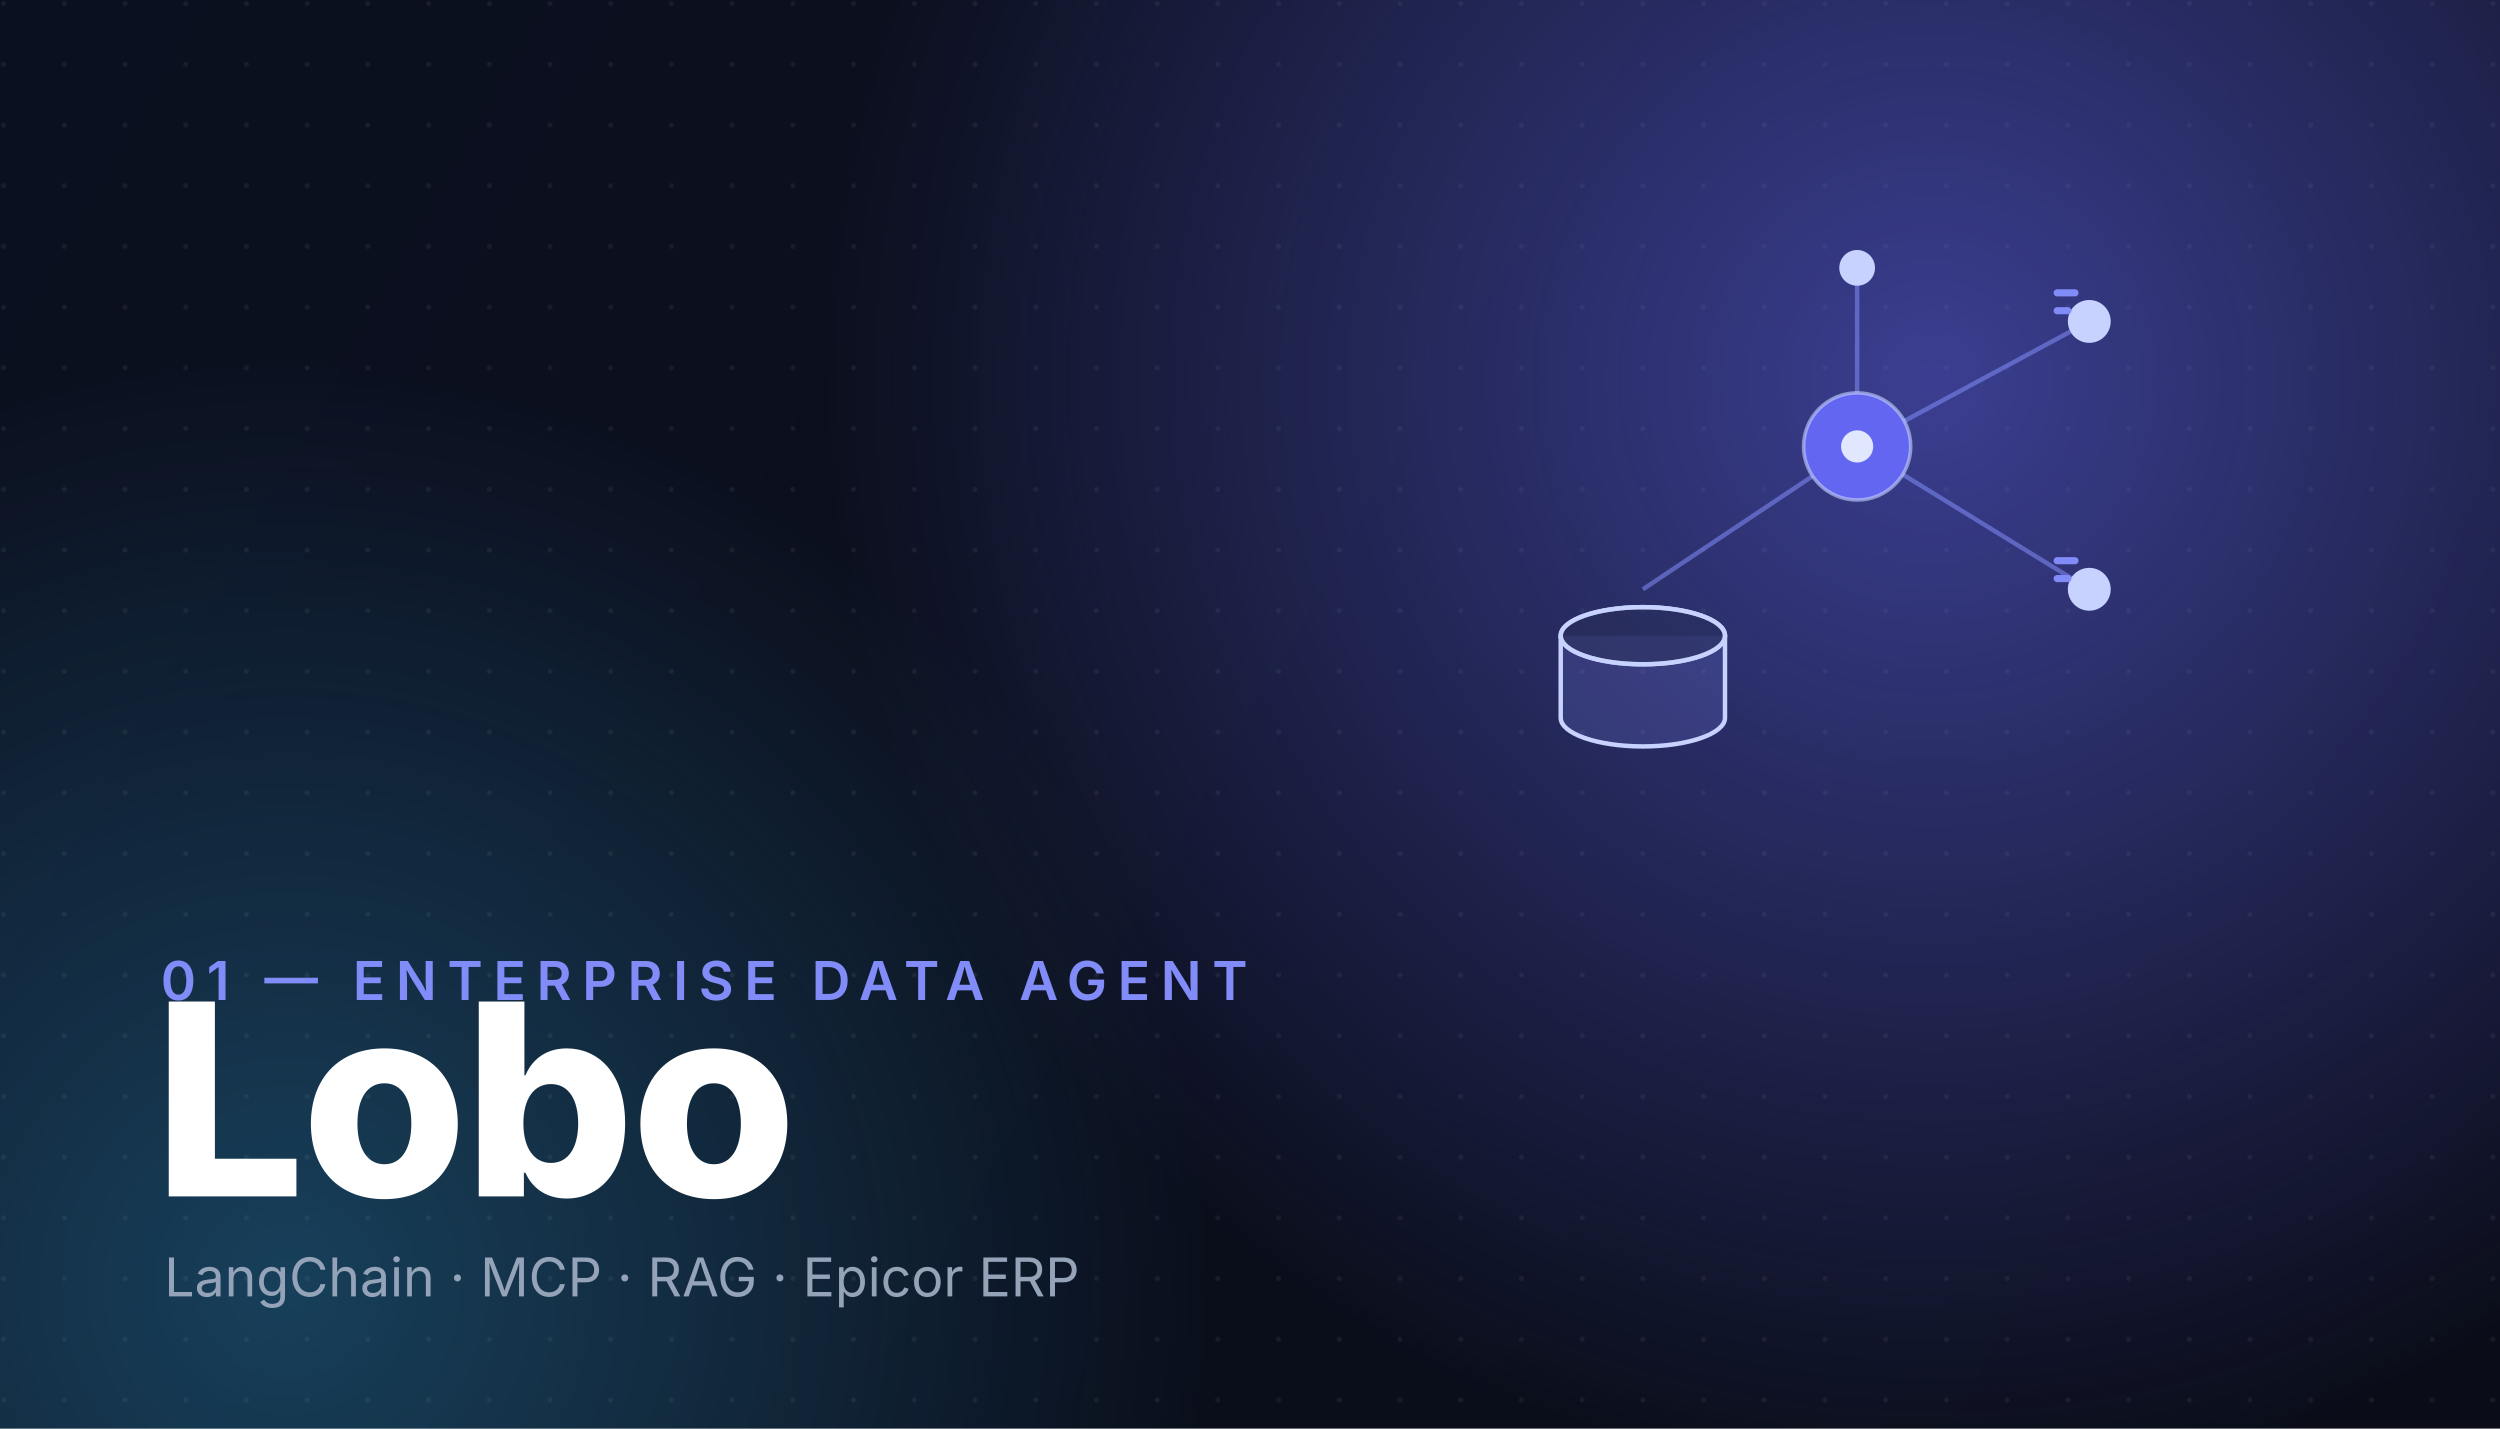
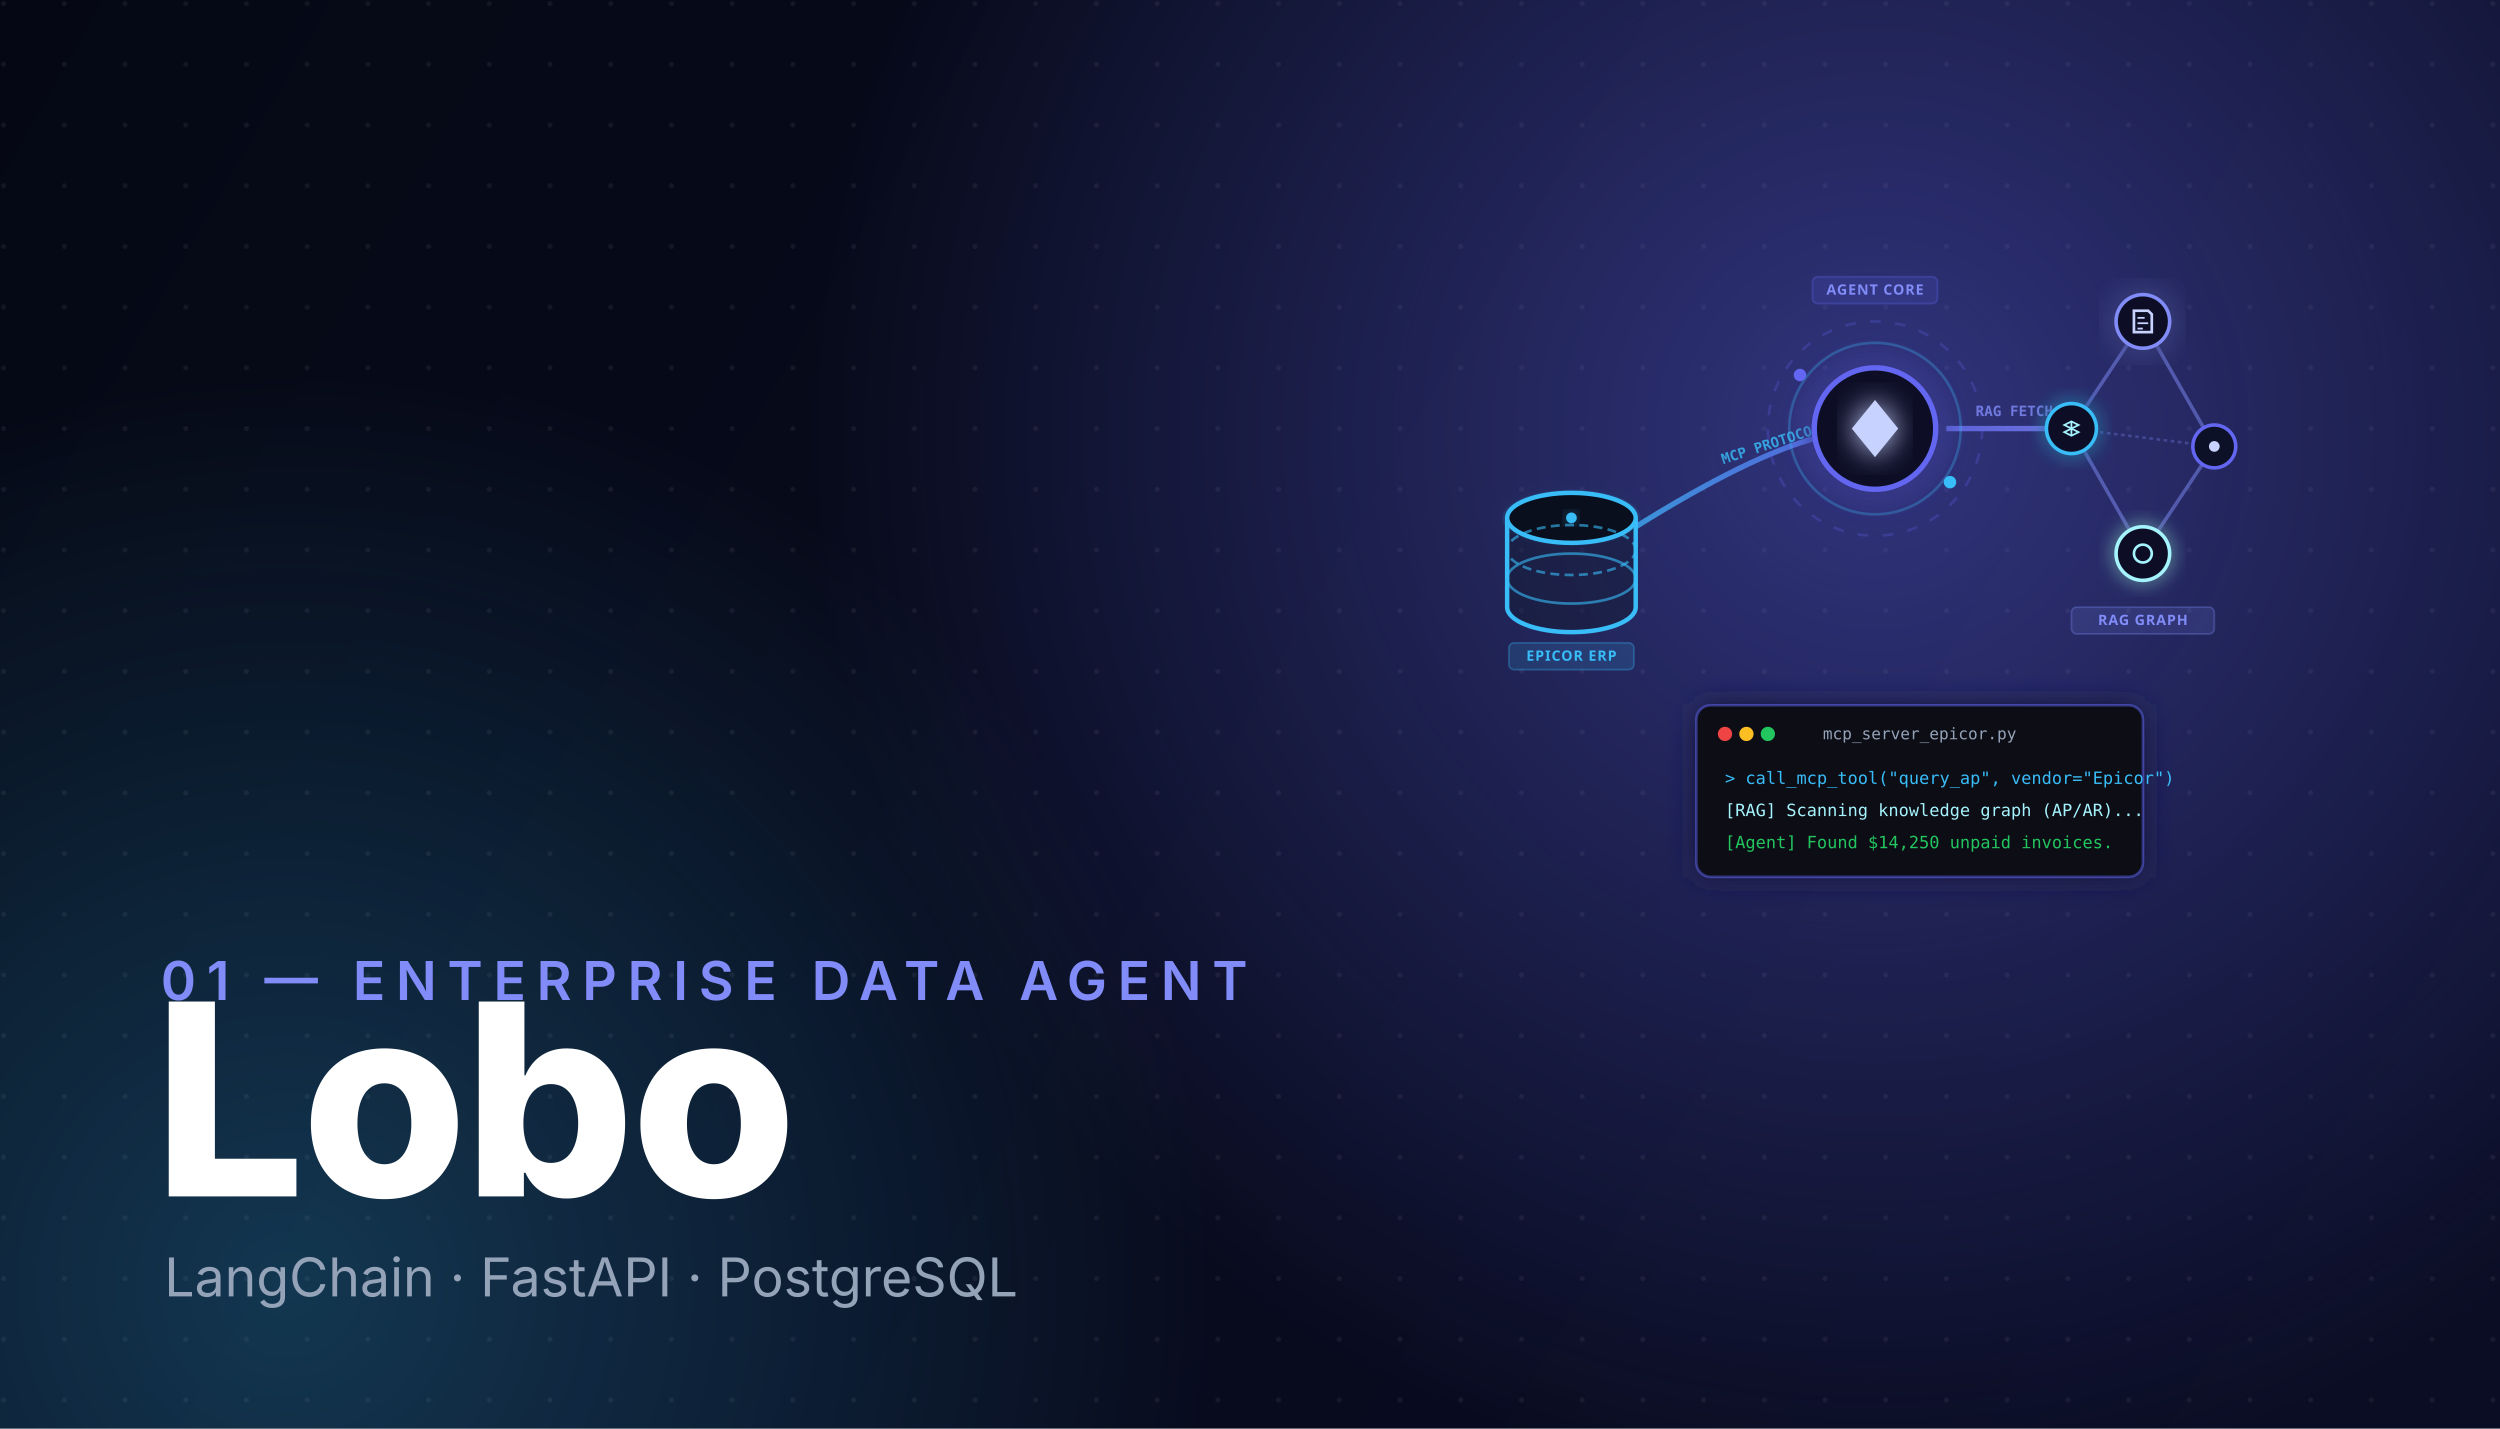
<svg xmlns="http://www.w3.org/2000/svg" width="1400" height="800" viewBox="0 0 1400 800" fill="none">
  <defs>
    <linearGradient id="bg" x1="0" y1="0" x2="1400" y2="800" gradientUnits="userSpaceOnUse">
-       <stop stop-color="#0b1020" />
-       <stop offset="1" stop-color="#0a0d18" />
+       <stop stop-color="#050814" />
+       <stop offset="1" stop-color="#0a0d24" />
    </linearGradient>
-     <radialGradient id="glow" cx="0" cy="0" r="1" gradientTransform="translate(1080 210) rotate(120) scale(620)" gradientUnits="userSpaceOnUse">
-       <stop stop-color="#6366f1" stop-opacity="0.55" />
+     <radialGradient id="glow" cx="0" cy="0" r="1" gradientTransform="translate(1050 240) rotate(120) scale(600)" gradientUnits="userSpaceOnUse">
+       <stop stop-color="#6366f1" stop-opacity="0.45" />
      <stop offset="1" stop-color="#6366f1" stop-opacity="0" />
    </radialGradient>
    <radialGradient id="glow2" cx="0" cy="0" r="1" gradientTransform="translate(160 720) rotate(-45) scale(520)" gradientUnits="userSpaceOnUse">
-       <stop stop-color="#38bdf8" stop-opacity="0.28" />
+       <stop stop-color="#38bdf8" stop-opacity="0.25" />
      <stop offset="1" stop-color="#38bdf8" stop-opacity="0" />
    </radialGradient>
+     <linearGradient id="line-erp-to-core" x1="880" y1="290" x2="1050" y2="240" gradientUnits="userSpaceOnUse">
+       <stop offset="0%" stop-color="#38bdf8" stop-opacity="0.8" />
+       <stop offset="100%" stop-color="#6366f1" stop-opacity="0.8" />
+     </linearGradient>
+     <linearGradient id="line-graph-to-core" x1="1200" y1="240" x2="1050" y2="240" gradientUnits="userSpaceOnUse">
+       <stop offset="0%" stop-color="#818cf8" stop-opacity="0.8" />
+       <stop offset="100%" stop-color="#6366f1" stop-opacity="0.8" />
+     </linearGradient>
+     <filter id="glow-indigo" x="-30%" y="-30%" width="160%" height="160%">
+       <feGaussianBlur stdDeviation="8" result="blur" />
+       <feMerge>
+         <feMergeNode in="blur" />
+         <feMergeNode in="SourceGraphic" />
+       </feMerge>
+     </filter>
+     <filter id="glow-blue" x="-30%" y="-30%" width="160%" height="160%">
+       <feGaussianBlur stdDeviation="5" result="blur" />
+       <feMerge>
+         <feMergeNode in="blur" />
+         <feMergeNode in="SourceGraphic" />
+       </feMerge>
+     </filter>
    <pattern id="dots" width="34" height="34" patternUnits="userSpaceOnUse">
      <circle cx="2" cy="2" r="1.4" fill="#ffffff" fill-opacity="0.06" />
    </pattern>
  </defs>
  <rect width="1400" height="800" fill="url(#bg)" />
  <rect width="1400" height="800" fill="url(#dots)" />
  <rect width="1400" height="800" fill="url(#glow)" />
  <rect width="1400" height="800" fill="url(#glow2)" />
-   <g stroke="#818cf8" stroke-opacity="0.55" stroke-width="2.5" fill="none">
-     <line x1="1040" y1="250" x2="1040" y2="150" />
-     <line x1="1040" y1="250" x2="920" y2="330" />
-     <line x1="1040" y1="250" x2="1170" y2="330" />
-     <line x1="1040" y1="250" x2="1170" y2="180" />
+   <g stroke-width="3" fill="none">
+     <path d="M 916 295 Q 980 255 1018 245" stroke="url(#line-erp-to-core)" />
+     <line x1="1166" y1="240" x2="1090" y2="240" stroke="url(#line-graph-to-core)" />
  </g>
-   <circle cx="1040" cy="250" r="30" fill="#6366f1" />
-   <circle cx="1040" cy="250" r="30" fill="none" stroke="#c7d2fe" stroke-opacity="0.6" stroke-width="2" />
-   <circle cx="1040" cy="250" r="9" fill="#e0e7ff" />
-   <g stroke="#c7d2fe" stroke-width="2.5" fill="#818cf8" fill-opacity="0.18">
-     <ellipse cx="920" cy="356" rx="46" ry="16" />
-     <path d="M874 356 v46 a46 16 0 0 0 92 0 v-46" />
-     <ellipse cx="920" cy="356" rx="46" ry="16" fill="#0b1020" fill-opacity="0.35" />
+   <text x="965" y="260" font-family="Consolas, Monaco, monospace" font-size="8" fill="#38bdf8" font-weight="bold" opacity="0.8" transform="rotate(-18, 965, 260)">MCP PROTOCOL</text>
+   <text x="1128" y="233" font-family="Consolas, Monaco, monospace" font-size="8" fill="#818cf8" font-weight="bold" opacity="0.8" text-anchor="middle">RAG FETCH</text>
+   <g>
+     <ellipse cx="880" cy="290" rx="38" ry="15" fill="none" stroke="#38bdf8" stroke-width="1.5" stroke-opacity="0.1" filter="url(#glow-blue)" />
+     <path d="M 844 290 V 340 A 36 14 0 0 0 916 340 V 290" fill="#0f172a" fill-opacity="0.4" stroke="#38bdf8" stroke-width="2.5" />
+     <ellipse cx="880" cy="290" rx="36" ry="14" fill="#0a0f1d" stroke="#38bdf8" stroke-width="2.5" />
+     <ellipse cx="880" cy="308" rx="36" ry="14" fill="none" stroke="#38bdf8" stroke-width="1.5" stroke-opacity="0.6" stroke-dasharray="5 3" />
+     <ellipse cx="880" cy="324" rx="36" ry="14" fill="none" stroke="#38bdf8" stroke-width="1.5" stroke-opacity="0.6" />
+     <line x1="880" y1="272" x2="880" y2="348" stroke="#e0f7fa" stroke-width="2" opacity="0.8" filter="url(#glow-blue)" />
+     <circle cx="880" cy="290" r="3" fill="#38bdf8" filter="url(#glow-blue)" />
+     <rect x="845" y="360" width="70" height="15" rx="3" fill="#38bdf8" fill-opacity="0.15" stroke="#38bdf8" stroke-opacity="0.3" stroke-width="1" />
+     <text x="880" y="370" font-family="sans-serif" font-size="8" fill="#38bdf8" font-weight="bold" text-anchor="middle" letter-spacing="0.5">EPICOR ERP</text>
  </g>
-   <g fill="#c7d2fe">
-     <circle cx="1170" cy="330" r="12" />
-     <circle cx="1170" cy="180" r="12" />
-     <circle cx="1040" cy="150" r="10" />
+   <g>
+     <circle cx="1050" cy="240" r="60" stroke="#6366f1" stroke-width="1.5" stroke-opacity="0.25" stroke-dasharray="6 8" />
+     <circle cx="1050" cy="240" r="48" stroke="#38bdf8" stroke-width="1.5" stroke-opacity="0.3" />
+     <circle cx="1050" cy="240" r="34" fill="#0d1127" stroke="#6366f1" stroke-width="3" filter="url(#glow-indigo)" />
+     <polygon points="1050,224 1063,240 1050,256 1037,240" fill="#c7d2fe" filter="url(#glow-indigo)" />
+     <circle cx="1008" cy="210" r="3.5" fill="#6366f1" />
+     <circle cx="1092" cy="270" r="3.5" fill="#38bdf8" />
+     <rect x="1015" y="155" width="70" height="15" rx="3" fill="#6366f1" fill-opacity="0.15" stroke="#6366f1" stroke-opacity="0.3" stroke-width="1" />
+     <text x="1050" y="165" font-family="sans-serif" font-size="8" fill="#818cf8" font-weight="bold" text-anchor="middle" letter-spacing="0.5">AGENT CORE</text>
  </g>
-   <g fill="#818cf8">
-     <rect x="1150" y="312" width="14" height="4" rx="2" />
-     <rect x="1150" y="322" width="10" height="4" rx="2" />
-     <rect x="1150" y="162" width="14" height="4" rx="2" />
-     <rect x="1150" y="172" width="10" height="4" rx="2" />
+   <g>
+     <line x1="1200" y1="180" x2="1160" y2="240" stroke="#818cf8" stroke-width="2" stroke-opacity="0.5" />
+     <line x1="1200" y1="180" x2="1240" y2="250" stroke="#818cf8" stroke-width="2" stroke-opacity="0.5" />
+     <line x1="1160" y1="240" x2="1200" y2="310" stroke="#818cf8" stroke-width="2" stroke-opacity="0.5" />
+     <line x1="1240" y1="250" x2="1200" y2="310" stroke="#818cf8" stroke-width="2" stroke-opacity="0.5" />
+     <line x1="1160" y1="240" x2="1240" y2="250" stroke="#818cf8" stroke-width="1.5" stroke-opacity="0.3" stroke-dasharray="2 2" />
+     <circle cx="1200" cy="180" r="15" fill="#0d1127" stroke="#818cf8" stroke-width="2" filter="url(#glow-indigo)" />
+     <g transform="translate(1193, 173)">
+       <path d="M2 1 H10 L12 3 V13 H2 Z" fill="none" stroke="#c7d2fe" stroke-width="1.5" />
+       <line x1="4" y1="5" x2="8" y2="5" stroke="#c7d2fe" stroke-width="1" />
+       <line x1="4" y1="8" x2="10" y2="8" stroke="#c7d2fe" stroke-width="1" />
+       <line x1="4" y1="11" x2="7" y2="11" stroke="#c7d2fe" stroke-width="1" />
+     </g>
+     <circle cx="1160" cy="240" r="14" fill="#0d1127" stroke="#38bdf8" stroke-width="2" filter="url(#glow-blue)" />
+     <g transform="translate(1154, 234)">
+       <polygon points="6,2 10,4 6,6 2,4" fill="none" stroke="#a5f3fc" stroke-width="1" />
+       <polygon points="6,6 10,8 6,10 2,8" fill="none" stroke="#a5f3fc" stroke-width="1" />
+       <line x1="6" y1="2" x2="6" y2="10" stroke="#a5f3fc" stroke-width="1" />
+     </g>
+     <circle cx="1240" cy="250" r="12" fill="#0d1127" stroke="#6366f1" stroke-width="2" />
+     <circle cx="1240" cy="250" r="3" fill="#c7d2fe" />
+     <circle cx="1200" cy="310" r="15" fill="#0d1127" stroke="#a5f3fc" stroke-width="2" filter="url(#glow-blue)" />
+     <circle cx="1200" cy="310" r="5" fill="none" stroke="#a5f3fc" stroke-width="1.5" />
+     <rect x="1160" y="340" width="80" height="15" rx="3" fill="#818cf8" fill-opacity="0.15" stroke="#818cf8" stroke-opacity="0.3" stroke-width="1" />
+     <text x="1200" y="350" font-family="sans-serif" font-size="8" fill="#818cf8" font-weight="bold" text-anchor="middle" letter-spacing="0.5">RAG GRAPH</text>
+   </g>
+   <g transform="translate(950, 395)">
+     <rect width="250" height="96" rx="8" fill="#070a15" stroke="#6366f1" stroke-width="1.5" stroke-opacity="0.45" filter="url(#glow-indigo)" />
+     <circle cx="16" cy="16" r="4" fill="#ef4444" />
+     <circle cx="28" cy="16" r="4" fill="#fbbf24" />
+     <circle cx="40" cy="16" r="4" fill="#22c55e" />
+     <text x="125" y="19" font-family="Consolas, Monaco, monospace" font-size="9" fill="#94a3b8" text-anchor="middle">mcp_server_epicor.py</text>
+     <g font-family="Consolas, Monaco, monospace" font-size="9.5" font-weight="500">
+       <text x="16" y="44" fill="#38bdf8">&gt; call_mcp_tool("query_ap", vendor="Epicor")</text>
+       <text x="16" y="62" fill="#a5f3fc">[RAG] Scanning knowledge graph (AP/AR)...</text>
+       <text x="16" y="80" fill="#22c55e">[Agent] Found $14,250 unpaid invoices.</text>
+     </g>
  </g>
  <text x="90" y="560" font-family="Inter, Segoe UI, sans-serif" font-size="30" font-weight="600" fill="#818cf8" letter-spacing="6">01 — ENTERPRISE DATA AGENT</text>
  <text x="86" y="670" font-family="Inter, Segoe UI, sans-serif" font-size="150" font-weight="800" fill="#ffffff" letter-spacing="-2">Lobo</text>
-   <text x="92" y="726" font-family="Inter, Segoe UI, sans-serif" font-size="30" fill="#94a3b8">LangChain · MCP · RAG · Epicor ERP</text>
+   <text x="92" y="726" font-family="Inter, Segoe UI, sans-serif" font-size="30" fill="#94a3b8">LangChain · FastAPI · PostgreSQL</text>
</svg>
